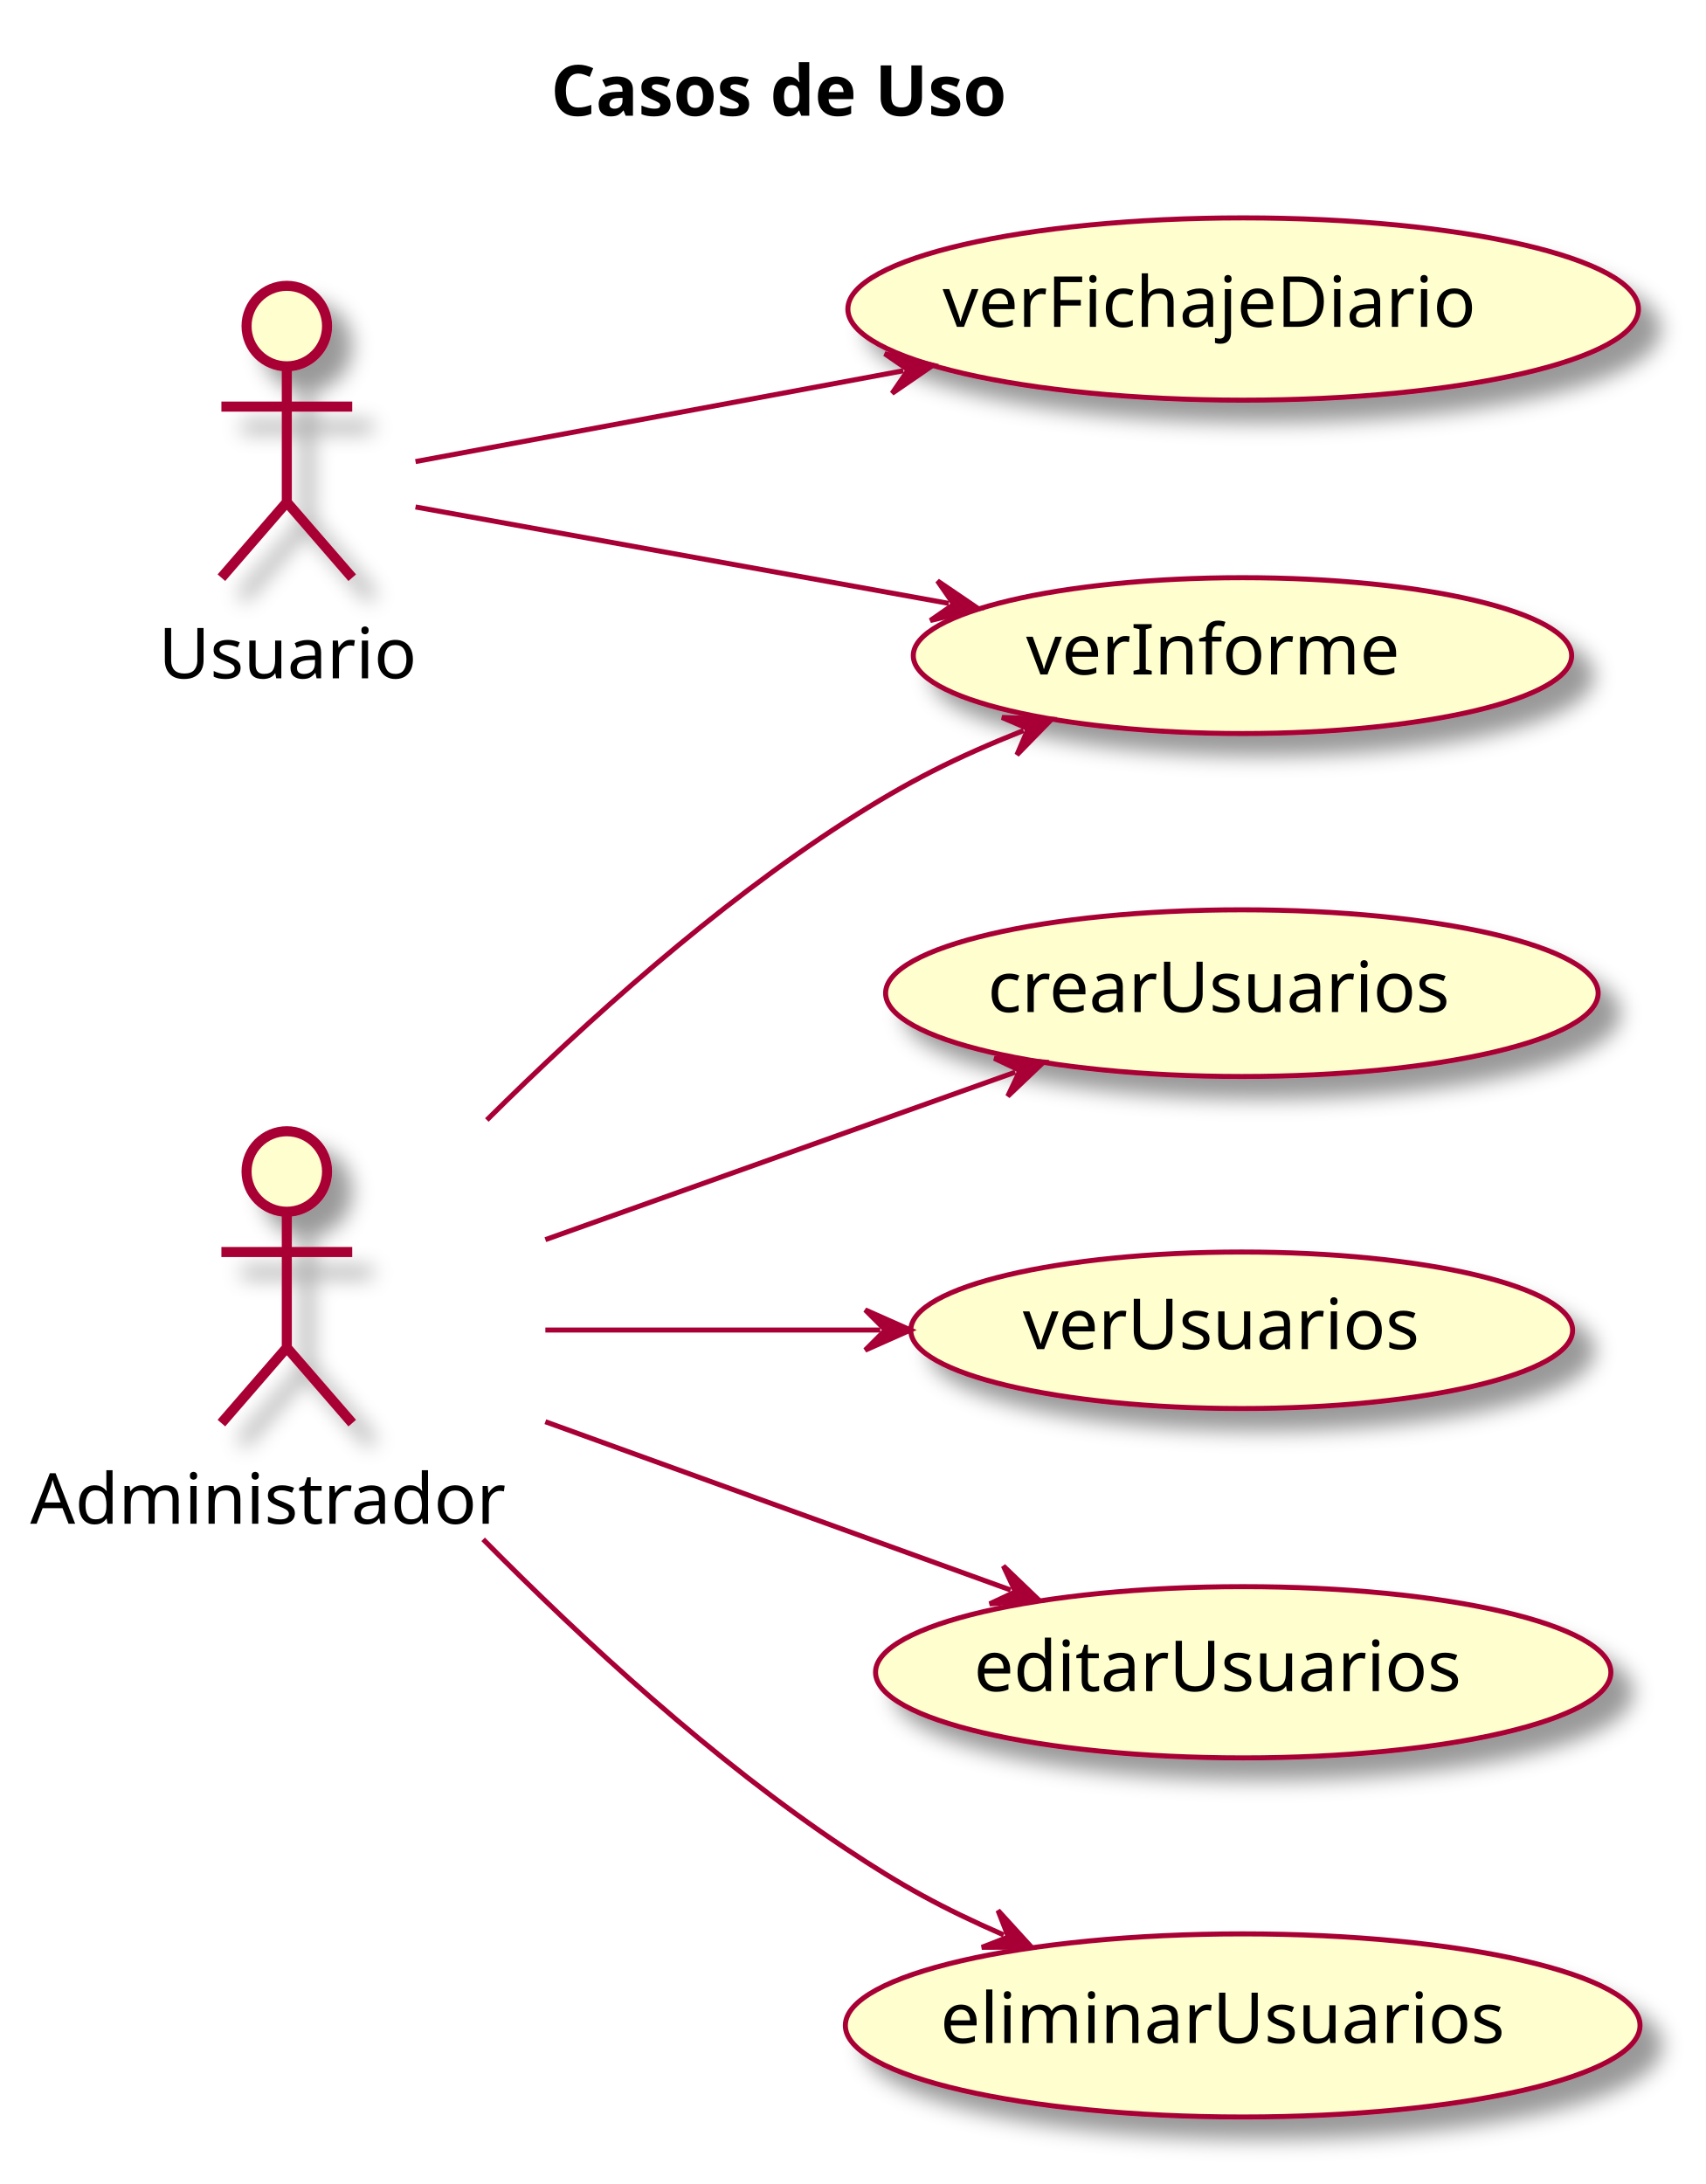
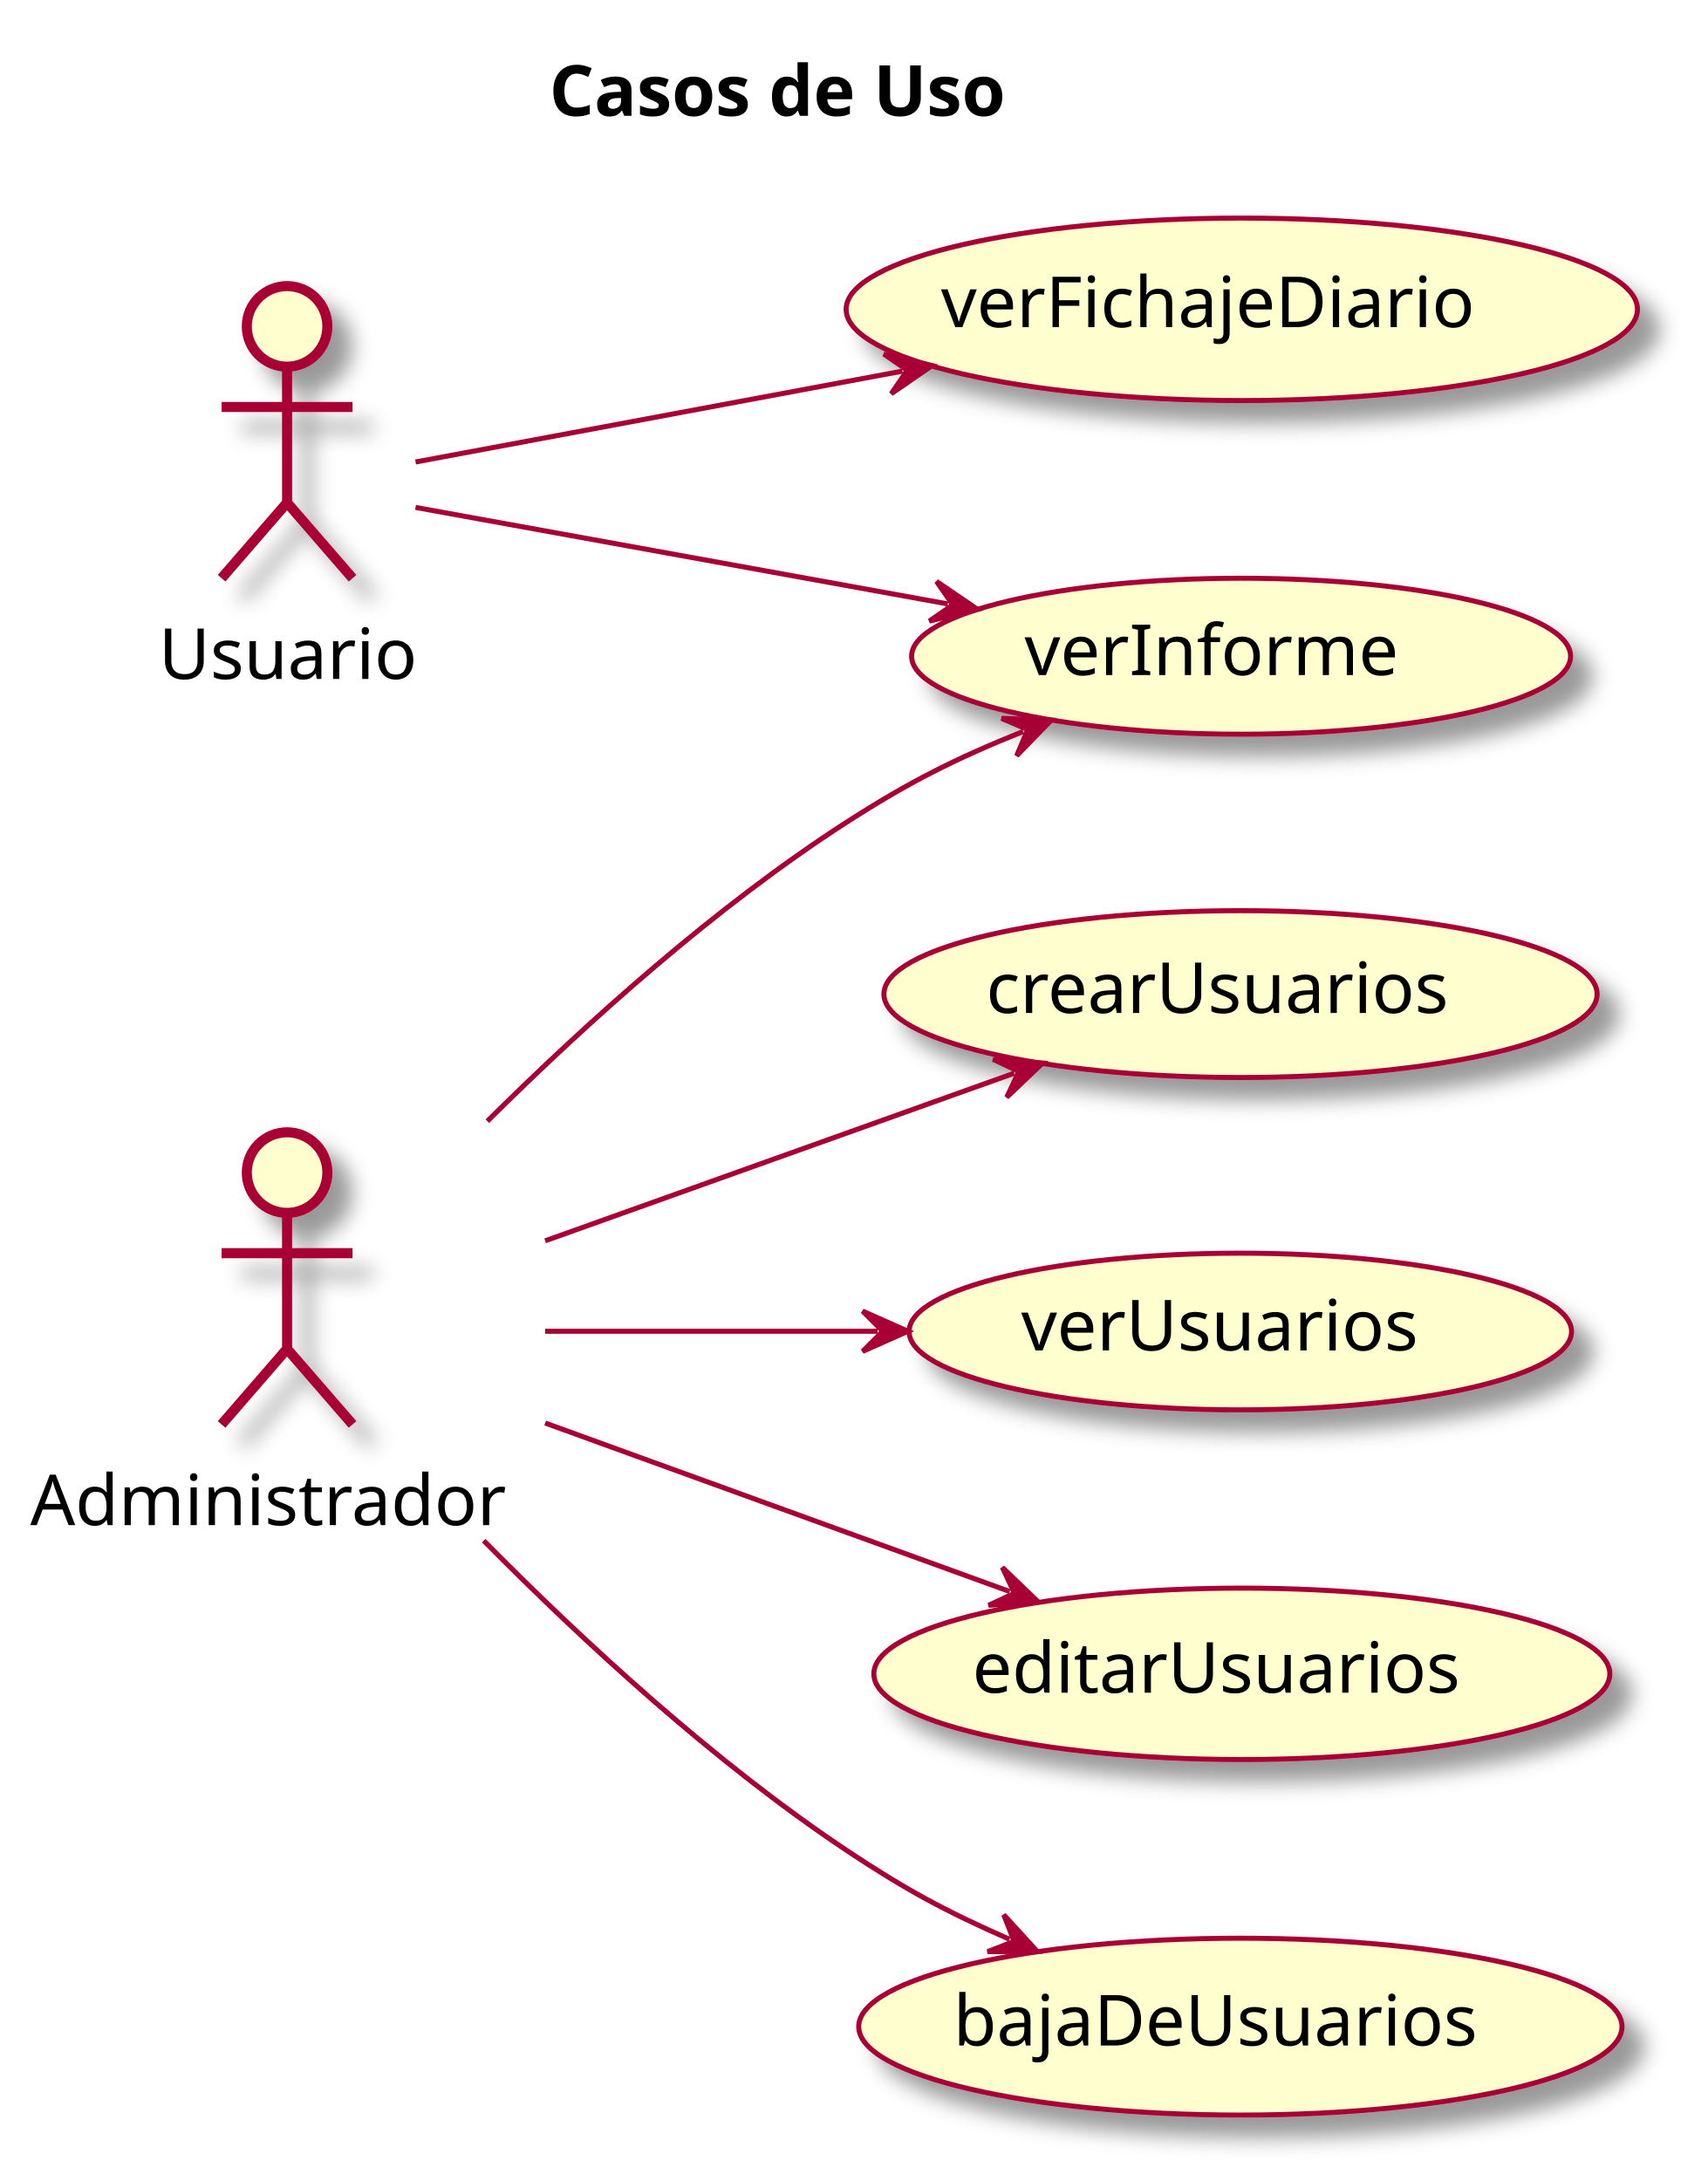
- <svg xmlns="http://www.w3.org/2000/svg" contentStyleType="text/css" height="434px" preserveAspectRatio="none" style="width:339px;height:434px;background:#FFFFFF;" version="1.1" viewBox="0 0 339 434" width="339px" zoomAndPan="magnify">
+ <svg xmlns="http://www.w3.org/2000/svg" contentStyleType="text/css" height="433px" preserveAspectRatio="none" style="width:339px;height:433px;background:#FFFFFF;" version="1.1" viewBox="0 0 339 433" width="339px" zoomAndPan="magnify">
  <defs>
-     <filter height="300%" id="f1wefwoi1lemob" width="300%" x="-1" y="-1">
+     <filter height="300%" id="f9tjapdov19zp" width="300%" x="-1" y="-1">
      <feGaussianBlur result="blurOut" stdDeviation="2.0" />
      <feColorMatrix in="blurOut" result="blurOut2" type="matrix" values="0 0 0 0 0 0 0 0 0 0 0 0 0 0 0 0 0 0 .4 0" />
      <feOffset dx="4.0" dy="4.0" in="blurOut2" result="blurOut3" />
      <feBlend in="SourceGraphic" in2="blurOut3" mode="normal" />
    </filter>
  </defs>
  <g>
-     <text fill="#000000" font-family="sans-serif" font-size="14" font-weight="bold" lengthAdjust="spacing" textLength="107" x="109.465" y="22.995">Casos de Uso</text>
+     <text fill="#000000" font-family="sans-serif" font-size="14" font-weight="bold" lengthAdjust="spacing" textLength="107" x="109.059" y="22.995">Casos de Uso</text>
    <g id="elem_Usuario">
-       <ellipse cx="57" cy="64.797" fill="#FEFECE" filter="url(#f1wefwoi1lemob)" rx="8" ry="8" style="stroke:#A80036;stroke-width:2.0;" />
-       <path d="M57,72.797 L57,99.797 M44,80.797 L70,80.797 M57,99.797 L44,114.797 M57,99.797 L70,114.797 " fill="none" filter="url(#f1wefwoi1lemob)" style="stroke:#A80036;stroke-width:2.0;" />
+       <ellipse cx="57" cy="64.797" fill="#FEFECE" filter="url(#f9tjapdov19zp)" rx="8" ry="8" style="stroke:#A80036;stroke-width:2.0;" />
+       <path d="M57,72.797 L57,99.797 M44,80.797 L70,80.797 M57,99.797 L44,114.797 M57,99.797 L70,114.797 " fill="none" filter="url(#f9tjapdov19zp)" style="stroke:#A80036;stroke-width:2.0;" />
      <text fill="#000000" font-family="sans-serif" font-size="14" lengthAdjust="spacing" textLength="51" x="31.5" y="134.792">Usuario</text>
    </g>
    <g id="elem_verFichajeDiario">
-       <ellipse cx="247.059" cy="61.409" fill="#FEFECE" filter="url(#f1wefwoi1lemob)" rx="78.559" ry="18.112" style="stroke:#A80036;stroke-width:1.0;" />
-       <text fill="#000000" font-family="sans-serif" font-size="14" lengthAdjust="spacing" textLength="115" x="187.333" y="64.949">verFichajeDiario</text>
+       <ellipse cx="246.559" cy="61.409" fill="#FEFECE" filter="url(#f9tjapdov19zp)" rx="78.559" ry="18.112" style="stroke:#A80036;stroke-width:1.0;" />
+       <text fill="#000000" font-family="sans-serif" font-size="14" lengthAdjust="spacing" textLength="115" x="186.833" y="64.949">verFichajeDiario</text>
    </g>
    <g id="elem_verInforme">
-       <ellipse cx="246.92" cy="130.281" fill="#FEFECE" filter="url(#f1wefwoi1lemob)" rx="65.42" ry="15.484" style="stroke:#A80036;stroke-width:1.0;" />
-       <text fill="#000000" font-family="sans-serif" font-size="14" lengthAdjust="spacing" textLength="80" x="203.92" y="134.028">verInforme</text>
+       <ellipse cx="246.42" cy="130.281" fill="#FEFECE" filter="url(#f9tjapdov19zp)" rx="65.42" ry="15.484" style="stroke:#A80036;stroke-width:1.0;" />
+       <text fill="#000000" font-family="sans-serif" font-size="14" lengthAdjust="spacing" textLength="80" x="203.42" y="134.028">verInforme</text>
    </g>
    <g id="elem_Administrador">
-       <ellipse cx="57" cy="232.797" fill="#FEFECE" filter="url(#f1wefwoi1lemob)" rx="8" ry="8" style="stroke:#A80036;stroke-width:2.0;" />
-       <path d="M57,240.797 L57,267.797 M44,248.797 L70,248.797 M57,267.797 L44,282.797 M57,267.797 L70,282.797 " fill="none" filter="url(#f1wefwoi1lemob)" style="stroke:#A80036;stroke-width:2.0;" />
+       <ellipse cx="57" cy="232.797" fill="#FEFECE" filter="url(#f9tjapdov19zp)" rx="8" ry="8" style="stroke:#A80036;stroke-width:2.0;" />
+       <path d="M57,240.797 L57,267.797 M44,248.797 L70,248.797 M57,267.797 L44,282.797 M57,267.797 L70,282.797 " fill="none" filter="url(#f9tjapdov19zp)" style="stroke:#A80036;stroke-width:2.0;" />
      <text fill="#000000" font-family="sans-serif" font-size="14" lengthAdjust="spacing" textLength="102" x="6" y="302.792">Administrador</text>
    </g>
    <g id="elem_crearUsuarios">
-       <ellipse cx="246.805" cy="197.358" fill="#FEFECE" filter="url(#f1wefwoi1lemob)" rx="70.805" ry="16.561" style="stroke:#A80036;stroke-width:1.0;" />
-       <text fill="#000000" font-family="sans-serif" font-size="14" lengthAdjust="spacing" textLength="95" x="196.305" y="201.105">crearUsuarios</text>
+       <ellipse cx="246.305" cy="197.358" fill="#FEFECE" filter="url(#f9tjapdov19zp)" rx="70.805" ry="16.561" style="stroke:#A80036;stroke-width:1.0;" />
+       <text fill="#000000" font-family="sans-serif" font-size="14" lengthAdjust="spacing" textLength="95" x="195.805" y="201.105">crearUsuarios</text>
    </g>
    <g id="elem_verUsuarios">
-       <ellipse cx="246.766" cy="264.35" fill="#FEFECE" filter="url(#f1wefwoi1lemob)" rx="65.766" ry="15.553" style="stroke:#A80036;stroke-width:1.0;" />
-       <text fill="#000000" font-family="sans-serif" font-size="14" lengthAdjust="spacing" textLength="81" x="203.266" y="268.098">verUsuarios</text>
+       <ellipse cx="246.266" cy="264.35" fill="#FEFECE" filter="url(#f9tjapdov19zp)" rx="65.766" ry="15.553" style="stroke:#A80036;stroke-width:1.0;" />
+       <text fill="#000000" font-family="sans-serif" font-size="14" lengthAdjust="spacing" textLength="81" x="202.766" y="268.098">verUsuarios</text>
    </g>
    <g id="elem_editarUsuarios">
-       <ellipse cx="247.068" cy="332.31" fill="#FEFECE" filter="url(#f1wefwoi1lemob)" rx="73.068" ry="17.014" style="stroke:#A80036;stroke-width:1.0;" />
-       <text fill="#000000" font-family="sans-serif" font-size="14" lengthAdjust="spacing" textLength="101" x="193.568" y="336.058">editarUsuarios</text>
+       <ellipse cx="246.568" cy="332.31" fill="#FEFECE" filter="url(#f9tjapdov19zp)" rx="73.068" ry="17.014" style="stroke:#A80036;stroke-width:1.0;" />
+       <text fill="#000000" font-family="sans-serif" font-size="14" lengthAdjust="spacing" textLength="101" x="193.068" y="336.058">editarUsuarios</text>
    </g>
-     <g id="elem_eliminarUsuarios">
-       <ellipse cx="246.965" cy="402.49" fill="#FEFECE" filter="url(#f1wefwoi1lemob)" rx="78.965" ry="18.193" style="stroke:#A80036;stroke-width:1.0;" />
-       <text fill="#000000" font-family="sans-serif" font-size="14" lengthAdjust="spacing" textLength="116" x="186.9" y="405.985">eliminarUsuarios</text>
+     <g id="elem_bajaDeUsuarios">
+       <ellipse cx="246.275" cy="402.352" fill="#FEFECE" filter="url(#f9tjapdov19zp)" rx="75.775" ry="17.555" style="stroke:#A80036;stroke-width:1.0;" />
+       <text fill="#000000" font-family="sans-serif" font-size="14" lengthAdjust="spacing" textLength="108" x="189.275" y="406.099">bajaDeUsuarios</text>
    </g>
    <g id="link_Usuario_verFichajeDiario">
-       <path d="M82.578,91.721 C108.555,86.885 144.616,80.171 179.513,73.675 " fill="none" id="Usuario-to-verFichajeDiario" style="stroke:#A80036;stroke-width:1.0;" />
-       <polygon fill="#A80036" points="185.412,72.577,175.832,70.291,180.496,73.492,177.296,78.156,185.412,72.577" style="stroke:#A80036;stroke-width:1.0;" />
+       <path d="M82.512,91.721 C108.421,86.885 144.371,80.174 179.175,73.678 " fill="none" id="Usuario-to-verFichajeDiario" style="stroke:#A80036;stroke-width:1.0;" />
+       <polygon fill="#A80036" points="185.073,72.577,175.492,70.296,180.158,73.494,176.96,78.16,185.073,72.577" style="stroke:#A80036;stroke-width:1.0;" />
    </g>
    <g id="link_Usuario_verInforme">
-       <path d="M82.578,100.742 C110.844,105.854 152.13,113.32 188.553,119.907 " fill="none" id="Usuario-to-verInforme" style="stroke:#A80036;stroke-width:1.0;" />
-       <polygon fill="#A80036" points="194.457,120.975,186.312,115.437,189.537,120.085,184.889,123.309,194.457,120.975" style="stroke:#A80036;stroke-width:1.0;" />
+       <path d="M82.512,100.742 C110.704,105.854 151.864,113.317 188.19,119.904 " fill="none" id="Usuario-to-verInforme" style="stroke:#A80036;stroke-width:1.0;" />
+       <polygon fill="#A80036" points="194.094,120.975,185.952,115.433,189.174,120.083,184.525,123.305,194.094,120.975" style="stroke:#A80036;stroke-width:1.0;" />
    </g>
    <g id="link_Administrador_crearUsuarios">
-       <path d="M108.381,246.342 C139.487,235.256 173.131,223.266 201.761,213.063 " fill="none" id="Administrador-to-crearUsuarios" style="stroke:#A80036;stroke-width:1.0;" />
-       <polygon fill="#A80036" points="207.413,211.049,197.593,210.302,202.703,212.727,200.278,217.838,207.413,211.049" style="stroke:#A80036;stroke-width:1.0;" />
+       <path d="M108.247,246.342 C139.271,235.256 172.812,223.271 201.366,213.068 " fill="none" id="Administrador-to-crearUsuarios" style="stroke:#A80036;stroke-width:1.0;" />
+       <polygon fill="#A80036" points="207.016,211.049,197.195,210.31,202.308,212.731,199.887,217.844,207.016,211.049" style="stroke:#A80036;stroke-width:1.0;" />
    </g>
    <g id="link_Administrador_verUsuarios">
-       <path d="M108.381,264.297 C130.677,264.297 151.182,264.297 174.949,264.297 " fill="none" id="Administrador-to-verUsuarios" style="stroke:#A80036;stroke-width:1.0;" />
-       <polygon fill="#A80036" points="180.949,264.297,171.949,260.297,175.949,264.297,171.949,268.297,180.949,264.297" style="stroke:#A80036;stroke-width:1.0;" />
+       <path d="M108.247,264.297 C130.376,264.297 150.66,264.297 174.275,264.297 " fill="none" id="Administrador-to-verUsuarios" style="stroke:#A80036;stroke-width:1.0;" />
+       <polygon fill="#A80036" points="180.275,264.297,171.275,260.297,175.275,264.297,171.275,268.297,180.275,264.297" style="stroke:#A80036;stroke-width:1.0;" />
    </g>
    <g id="link_Administrador_editarUsuarios">
-       <path d="M108.381,282.52 C139.161,293.653 172.318,305.646 200.866,315.972 " fill="none" id="Administrador-to-editarUsuarios" style="stroke:#A80036;stroke-width:1.0;" />
-       <polygon fill="#A80036" points="206.508,318.013,199.405,311.19,201.806,316.312,196.684,318.713,206.508,318.013" style="stroke:#A80036;stroke-width:1.0;" />
+       <path d="M108.247,282.52 C138.945,293.653 172,305.641 200.474,315.967 " fill="none" id="Administrador-to-editarUsuarios" style="stroke:#A80036;stroke-width:1.0;" />
+       <polygon fill="#A80036" points="206.114,318.013,199.017,311.184,201.414,316.308,196.29,318.705,206.114,318.013" style="stroke:#A80036;stroke-width:1.0;" />
    </g>
-     <g id="link_Administrador_eliminarUsuarios">
-       <path d="M96.02,305.893 C116.06,326.185 141.863,349.904 168,367.297 C179.368,374.862 187.144,379.099 199.482,384.512 " fill="none" id="Administrador-to-eliminarUsuarios" style="stroke:#A80036;stroke-width:1.0;" />
-       <polygon fill="#A80036" points="204.977,386.923,198.342,379.644,200.398,384.914,195.128,386.97,204.977,386.923" style="stroke:#A80036;stroke-width:1.0;" />
+     <g id="link_Administrador_bajaDeUsuarios">
+       <path d="M96.038,305.866 C116.082,326.152 141.884,349.873 168,367.297 C179.667,375.081 187.85,379.503 200.443,385.011 " fill="none" id="Administrador-to-bajaDeUsuarios" style="stroke:#A80036;stroke-width:1.0;" />
+       <polygon fill="#A80036" points="205.94,387.416,199.297,380.144,201.359,385.412,196.091,387.474,205.94,387.416" style="stroke:#A80036;stroke-width:1.0;" />
    </g>
    <g id="link_Administrador_verInforme">
-       <path d="M96.748,222.567 C116.672,202.789 142.16,179.915 168,163.297 C180.614,155.185 189.986,150.52 203.402,145.17 " fill="none" id="Administrador-to-verInforme" style="stroke:#A80036;stroke-width:1.0;" />
-       <polygon fill="#A80036" points="208.975,142.948,199.133,142.566,204.331,144.8,202.097,149.997,208.975,142.948" style="stroke:#A80036;stroke-width:1.0;" />
+       <path d="M96.765,222.593 C116.693,202.821 142.179,179.945 168,163.297 C180.537,155.214 189.818,150.57 203.148,145.216 " fill="none" id="Administrador-to-verInforme" style="stroke:#A80036;stroke-width:1.0;" />
+       <polygon fill="#A80036" points="208.716,142.98,198.874,142.623,204.076,144.843,201.855,150.046,208.716,142.98" style="stroke:#A80036;stroke-width:1.0;" />
    </g>
  </g>
</svg>
